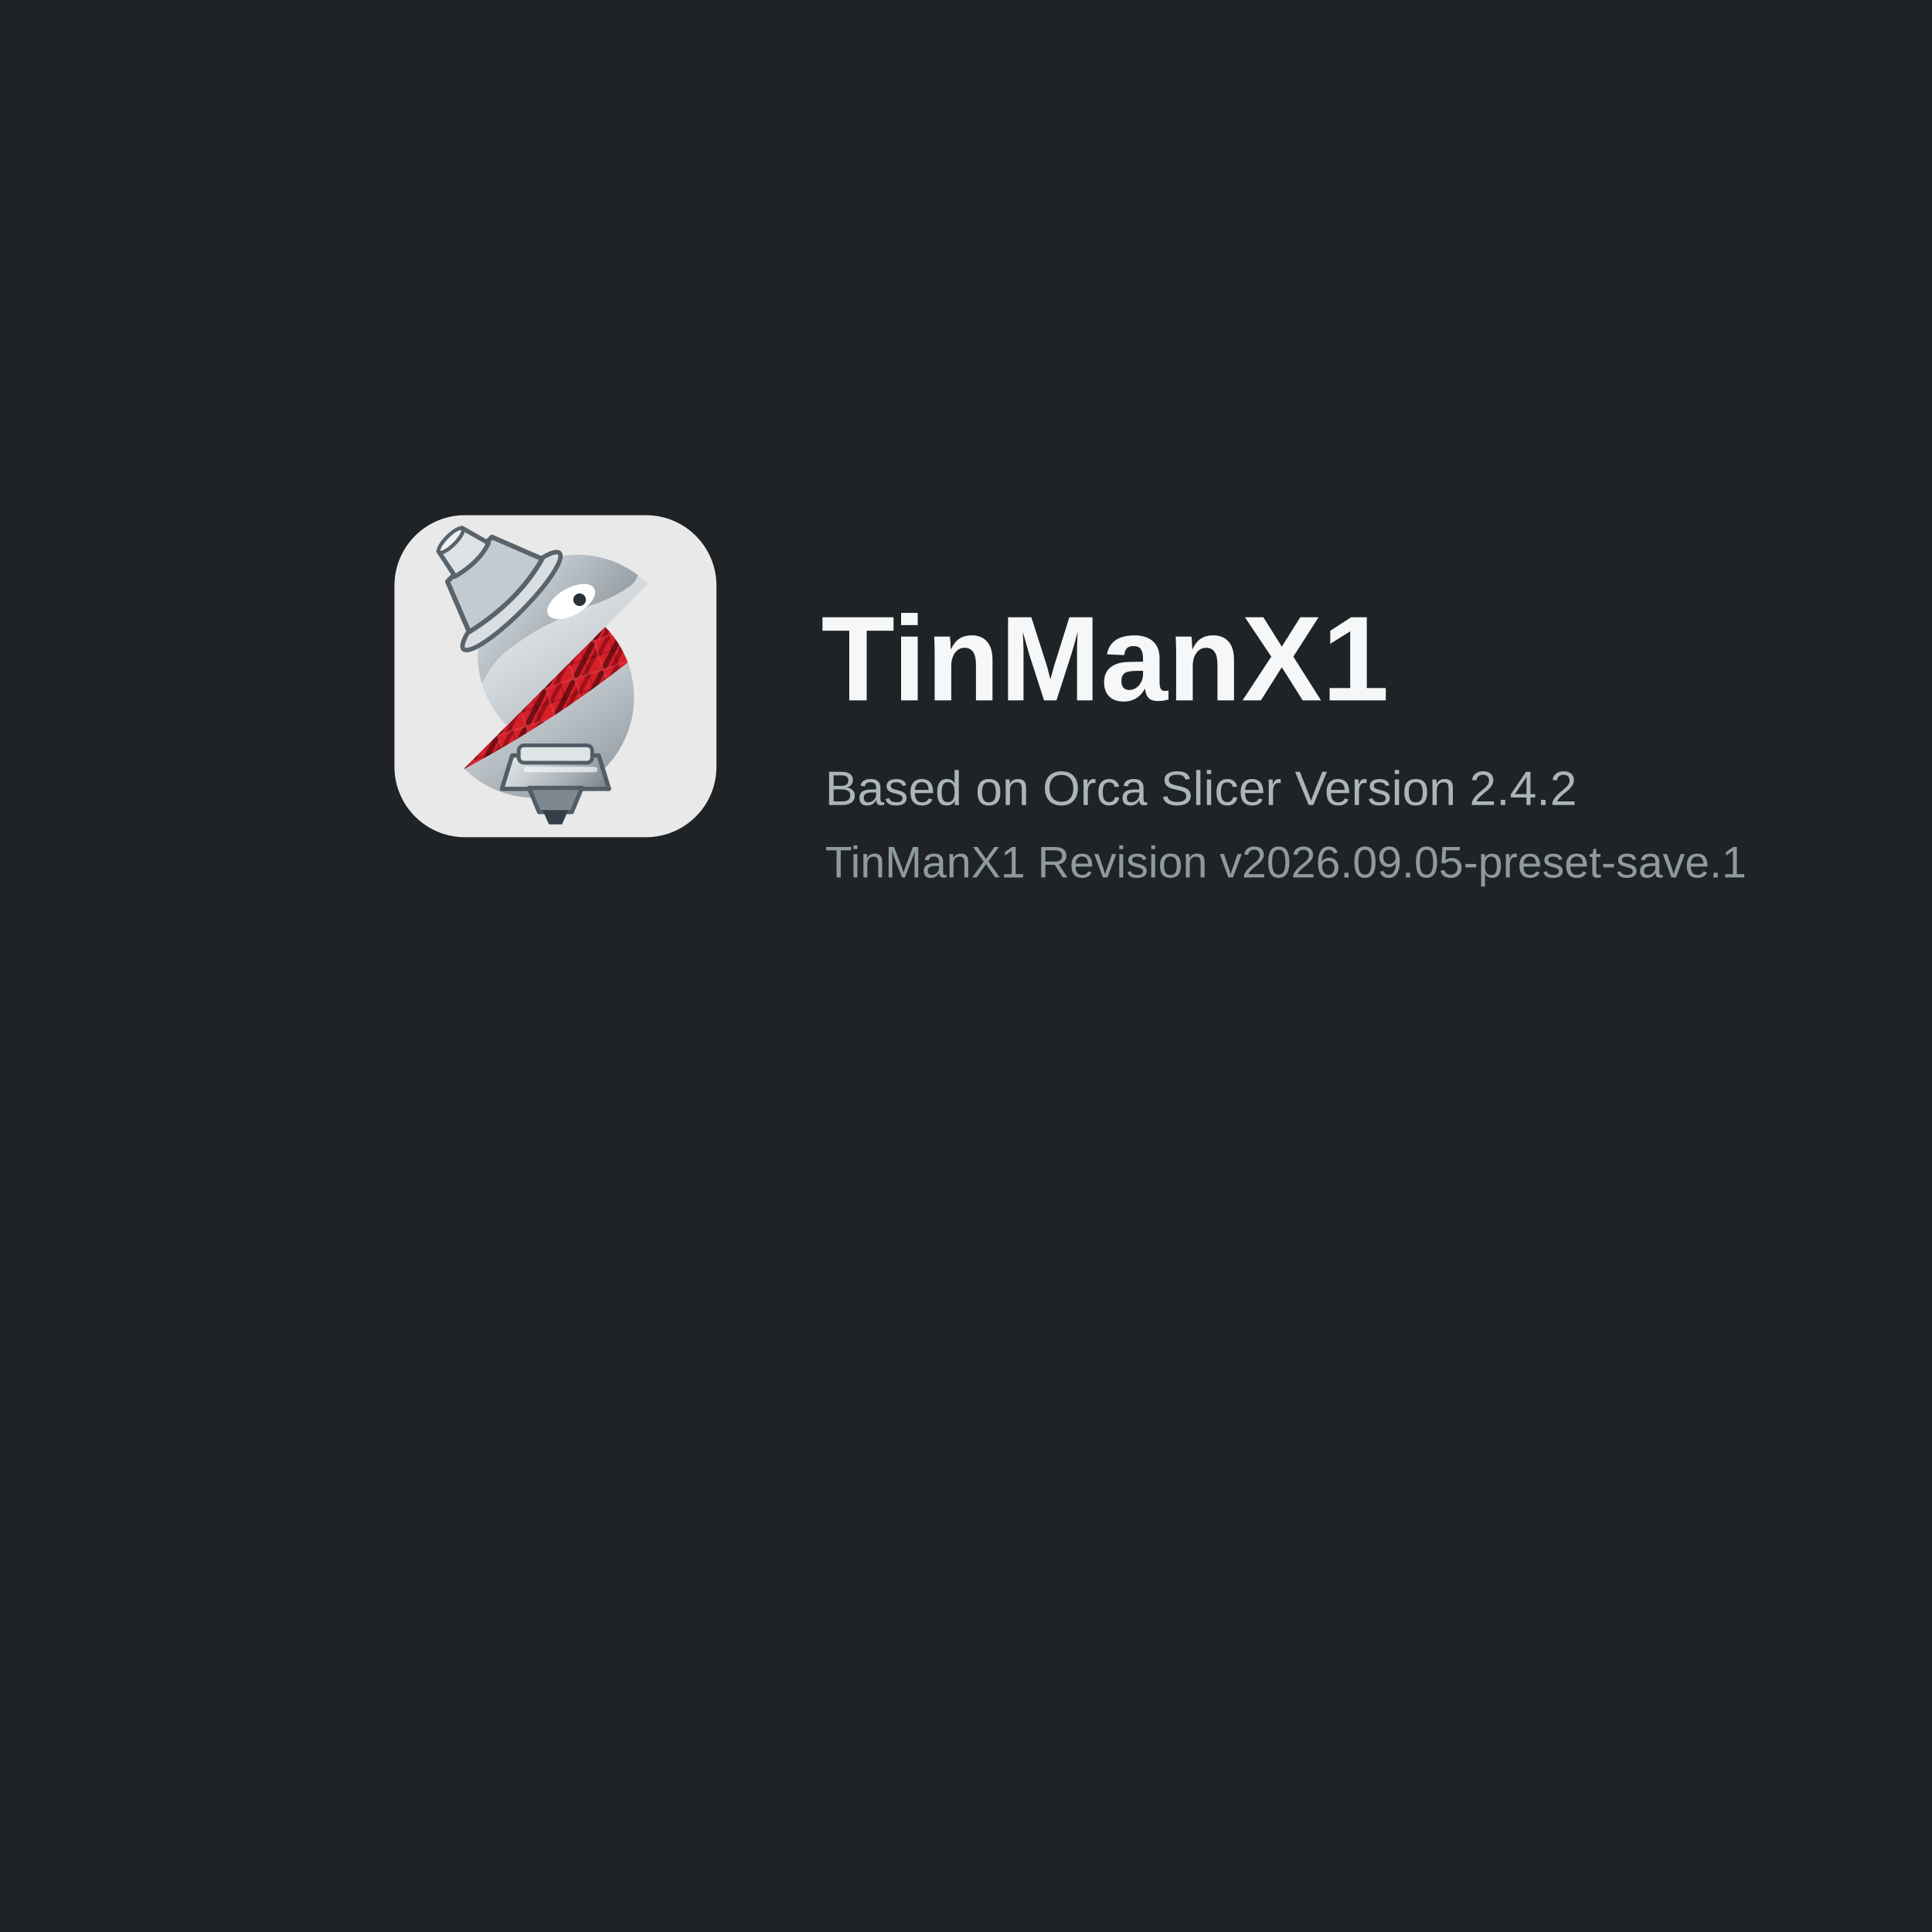
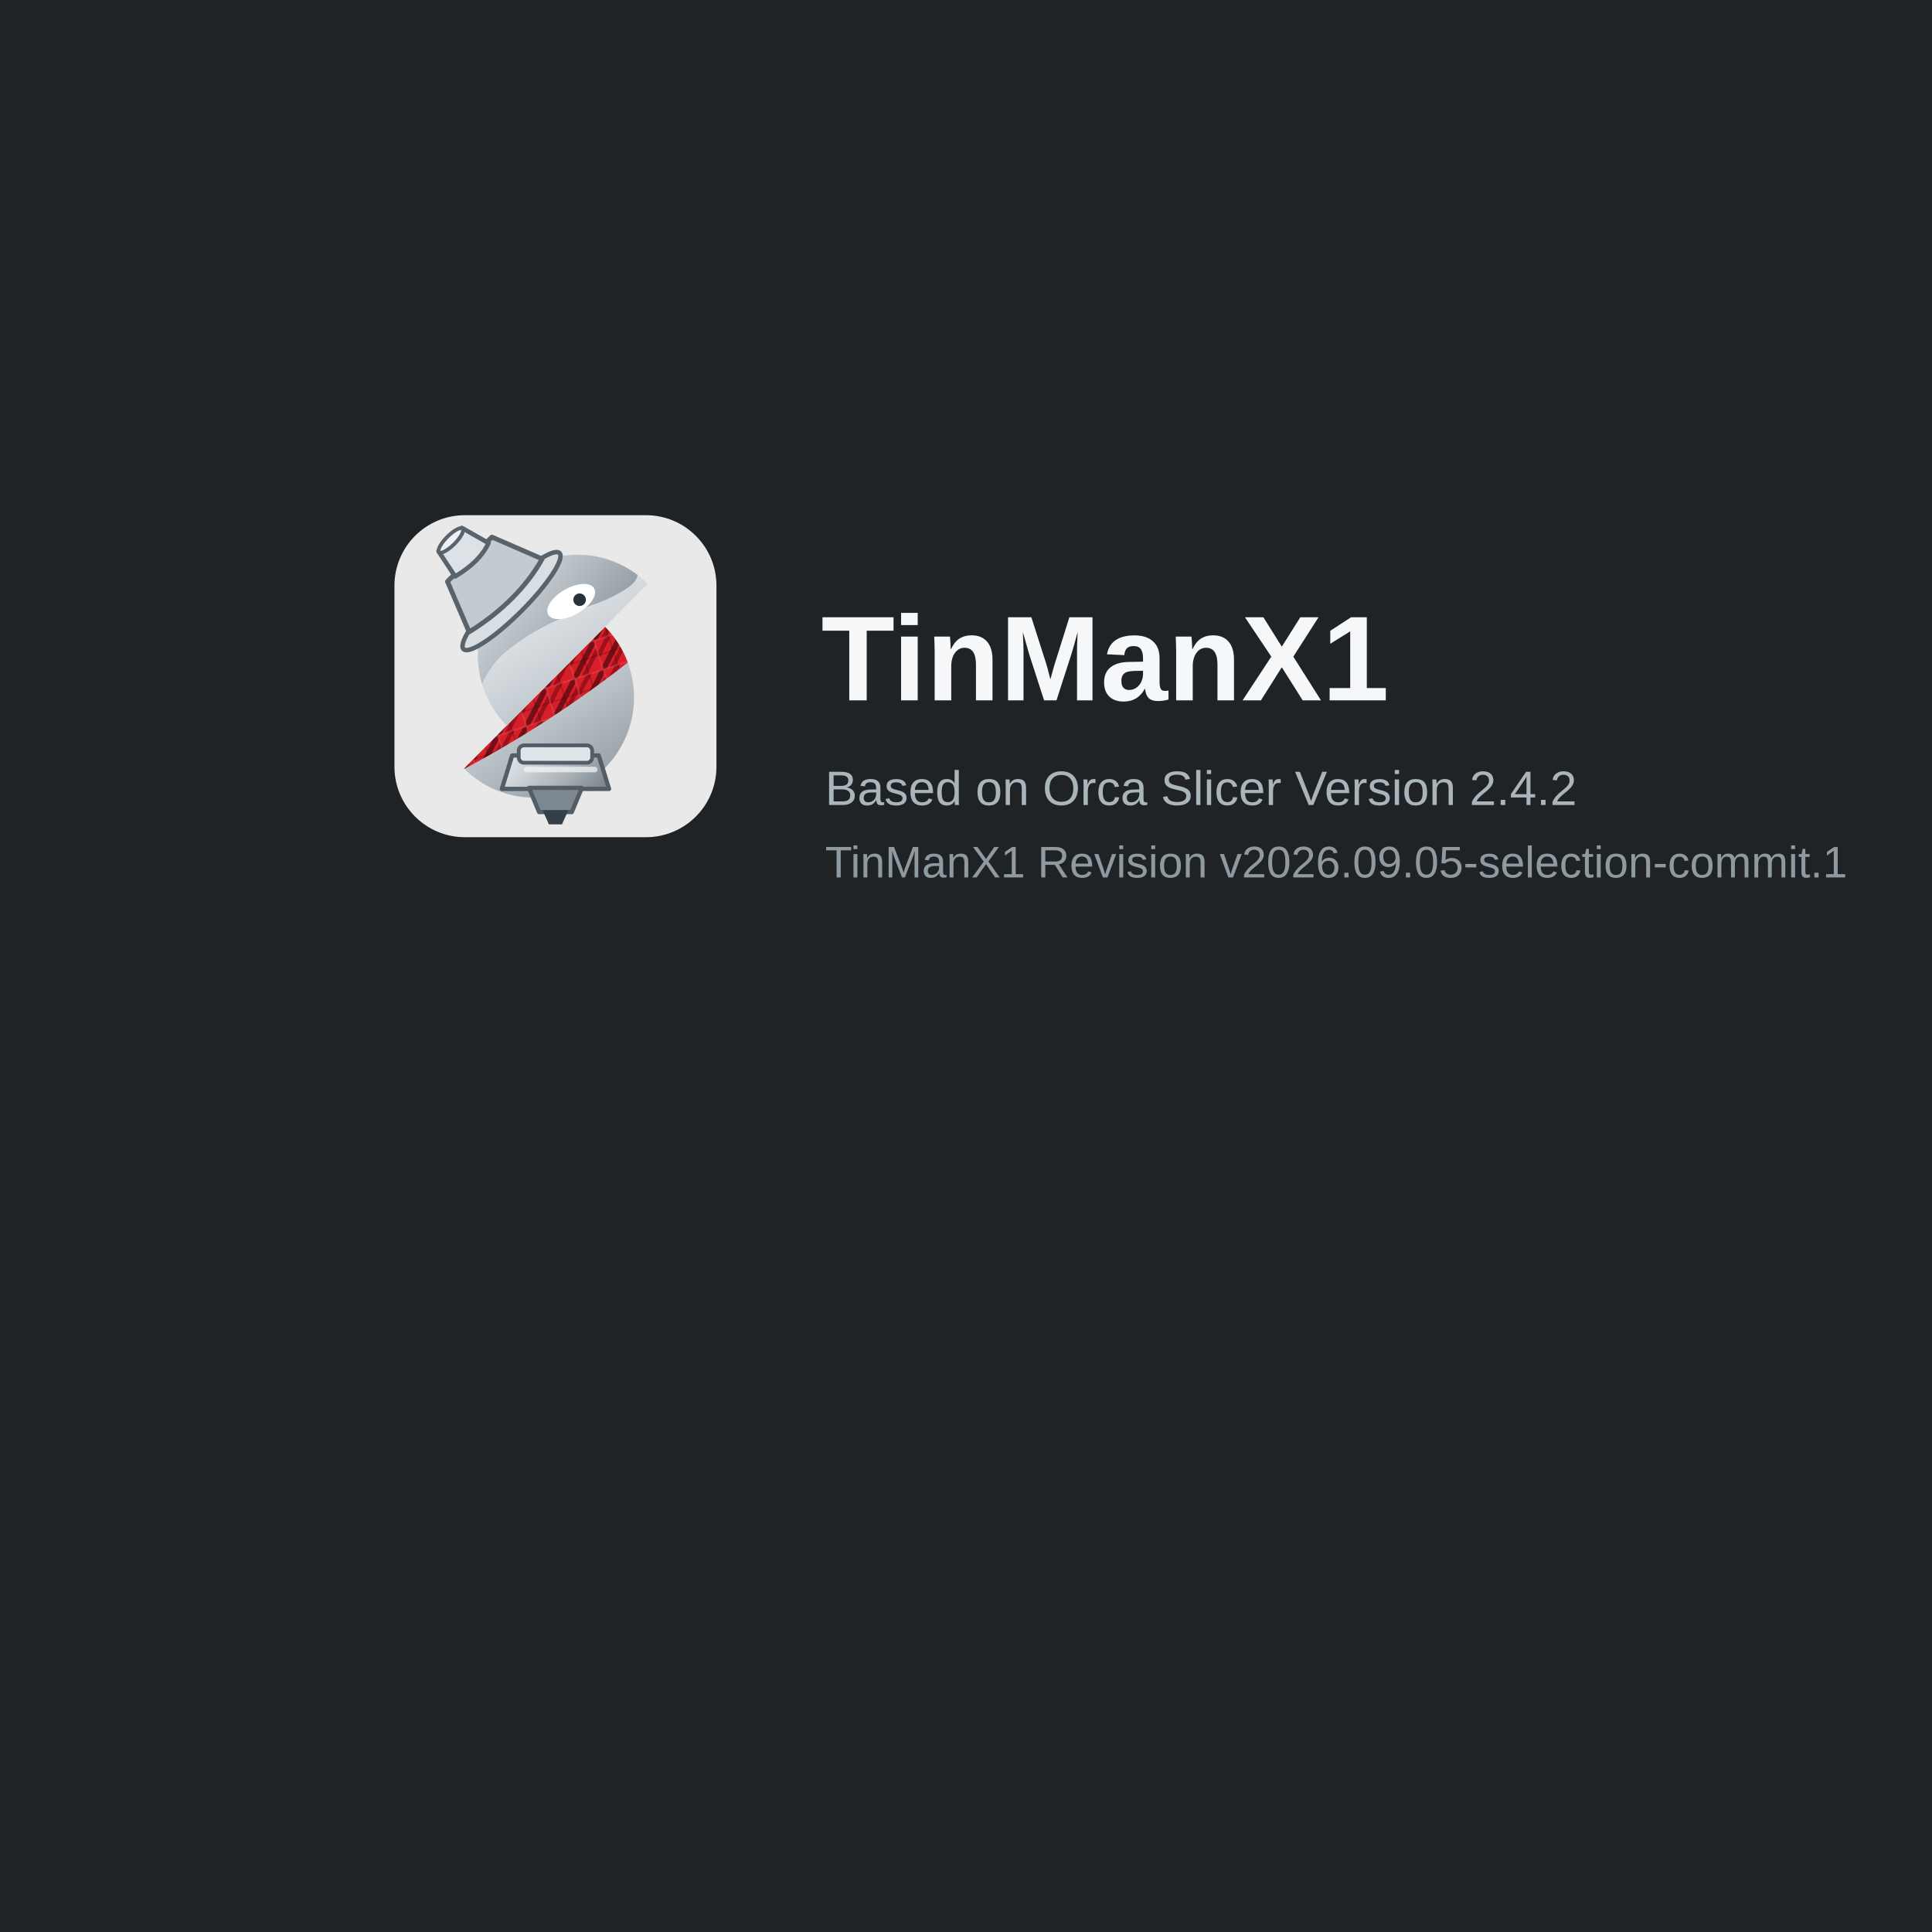
<svg xmlns="http://www.w3.org/2000/svg" width="480" height="480" viewBox="0 0 480 480">
  <defs>
    <linearGradient id="tmxSilver" x1="18" y1="8" x2="47" y2="55" gradientUnits="userSpaceOnUse">
      <stop offset="0" stop-color="#f7f9fa" />
      <stop offset=".52" stop-color="#c7ced3" />
      <stop offset="1" stop-color="#8d969d" />
    </linearGradient>
    <linearGradient id="tmxDarkSilver" x1="19" y1="10" x2="49" y2="35" gradientUnits="userSpaceOnUse">
      <stop offset="0" stop-color="#dce2e6" />
      <stop offset="1" stop-color="#6f7981" />
    </linearGradient>
    <linearGradient id="tmxNozzle" x1="24" y1="43" x2="43" y2="60" gradientUnits="userSpaceOnUse">
      <stop offset="0" stop-color="#eef2f4" />
      <stop offset=".55" stop-color="#a8b0b6" />
      <stop offset="1" stop-color="#59636c" />
    </linearGradient>
    <pattern id="tmxCarbonRed" width="6" height="6" patternUnits="userSpaceOnUse" patternTransform="rotate(-18)">
      <rect width="6" height="6" fill="#D71F2A" />
      <path d="M-2 1 1-2M0 6 6 0M5 8 8 5" fill="none" stroke="#250204" stroke-width="1.05" opacity=".55" />
      <path d="M-2 5 5-2M1 7 7 1" fill="none" stroke="#7c0810" stroke-width=".85" opacity=".62" />
      <path d="M0 0h6v6h-6z" fill="none" stroke="#f06a70" stroke-width=".35" opacity=".28" />
      <path d="M0 3h6M3 0v6" fill="none" stroke="#180102" stroke-width=".28" opacity=".22" />
    </pattern>
  </defs>
  <rect width="480" height="480" fill="#1f2326" />
  <g transform="translate(98 128)">
    <g transform="scale(1.25)">
      <rect width="64" height="64" rx="14" fill="#e9e9e9" />
      <path d="M13.84,50.354a19.7,19.7,0,0,0,13.883,5.79A19.944,19.944,0,0,0,41.858,22.182Z" fill="url(#tmxSilver)" />
      <path d="M41.858,22.181,13.84,50.354l.061.059A220.548,220.548,0,0,0,46.378,29.277a19.964,19.964,0,0,0-4.52-7.1" fill="url(#tmxCarbonRed)" />
      <path d="M36.381,7.856A19.943,19.943,0,0,0,22.327,41.818L50.345,13.646a19.693,19.693,0,0,0-13.964-5.79" fill="url(#tmxSilver)" />
      <path d="M36.381,7.856A19.636,19.636,0,0,0,26.04,10.782a22.742,22.742,0,0,0-5.91-.745,23.084,23.084,0,0,0-9.477,2.124.632.632,0,0,0,.129,1.191,13.52,13.52,0,0,1,8.069,5.137A20.06,20.06,0,0,0,17.41,33.534a19.873,19.873,0,0,1,2-3.488c1.819-2.5,3.743-3.8,6.585-5.723,2.093-1.416,5-3.077,13.359-6.512a28.421,28.421,0,0,0,6.12-2.821c1.4-.831,2.461-1.615,2.8-2.842.024-.086.045-.172.065-.256A19.655,19.655,0,0,0,36.381,7.856" fill="url(#tmxDarkSilver)" />
      <path d="M39.69,14.551c.727,1.285-.728,3.495-3.249,4.937s-5.154,1.569-5.88.284.727-3.495,3.248-4.937,5.154-1.569,5.881-.284" fill="#fff" />
      <circle cx="36.8" cy="16.8" r="1.25" fill="#28323a" />
      <g transform="translate(-17 1) rotate(-45 34.2 12.5) scale(1.05)">
        <ellipse cx="34.25" cy="18.4" rx="12.85" ry="2.65" fill="#d9dee2" stroke="#59636c" stroke-width=".85" />
        <path d="M28.3,7.2h11.9l3.8,9.65c-5.75,1.65-12.65,1.65-19.55,0Z" fill="#c3cbd0" stroke="#59636c" stroke-width=".9" stroke-linejoin="round" />
        <path d="M31.15,1.95h6.25l1.55,5.6c-2.45.9-5.4.9-8.95,0Z" fill="#dce2e6" stroke="#59636c" stroke-width=".85" stroke-linejoin="round" />
        <ellipse cx="34.25" cy="2.15" rx="3.15" ry=".95" fill="#eef2f4" stroke="#59636c" stroke-width=".7" />
      </g>
      <path d="M23.4,47.75h17.2l2.05,6.65H21.35Z" fill="url(#tmxNozzle)" stroke="#525d65" stroke-width=".85" stroke-linejoin="round" />
      <path d="M26.75,54.2h10.5l-2,4.8h-6.5Z" fill="#7e8890" stroke="#525d65" stroke-width=".85" stroke-linejoin="round" />
      <path d="M29.45,58.65h5.1l-1.25,2.8h-2.6Z" fill="#353f47" />
      <rect x="24.7" y="45.75" width="14.6" height="3.45" rx="1.05" fill="#dfe4e7" stroke="#525d65" stroke-width=".75" />
      <path d="M26.25,50.55h13.55" fill="none" stroke="#f4f6f7" stroke-width="1.1" stroke-linecap="round" opacity=".72" />
    </g>
    <text x="106" y="46" font-family="Arial, Helvetica, sans-serif" font-size="30" font-weight="700" fill="#f5f7f8">TinManX1</text>
    <text x="107" y="72" font-family="Arial, Helvetica, sans-serif" font-size="12" fill="#aab5bb">Based on Orca Slicer Version 2.4.2</text>
-     <text x="107" y="90" font-family="Arial, Helvetica, sans-serif" font-size="11" fill="#8e9aa0">TinManX1 Revision v2026.09.05-preset-save.1</text>
+     <text x="107" y="90" font-family="Arial, Helvetica, sans-serif" font-size="11" fill="#8e9aa0">TinManX1 Revision v2026.09.05-selection-commit.1</text>
  </g>
</svg>
